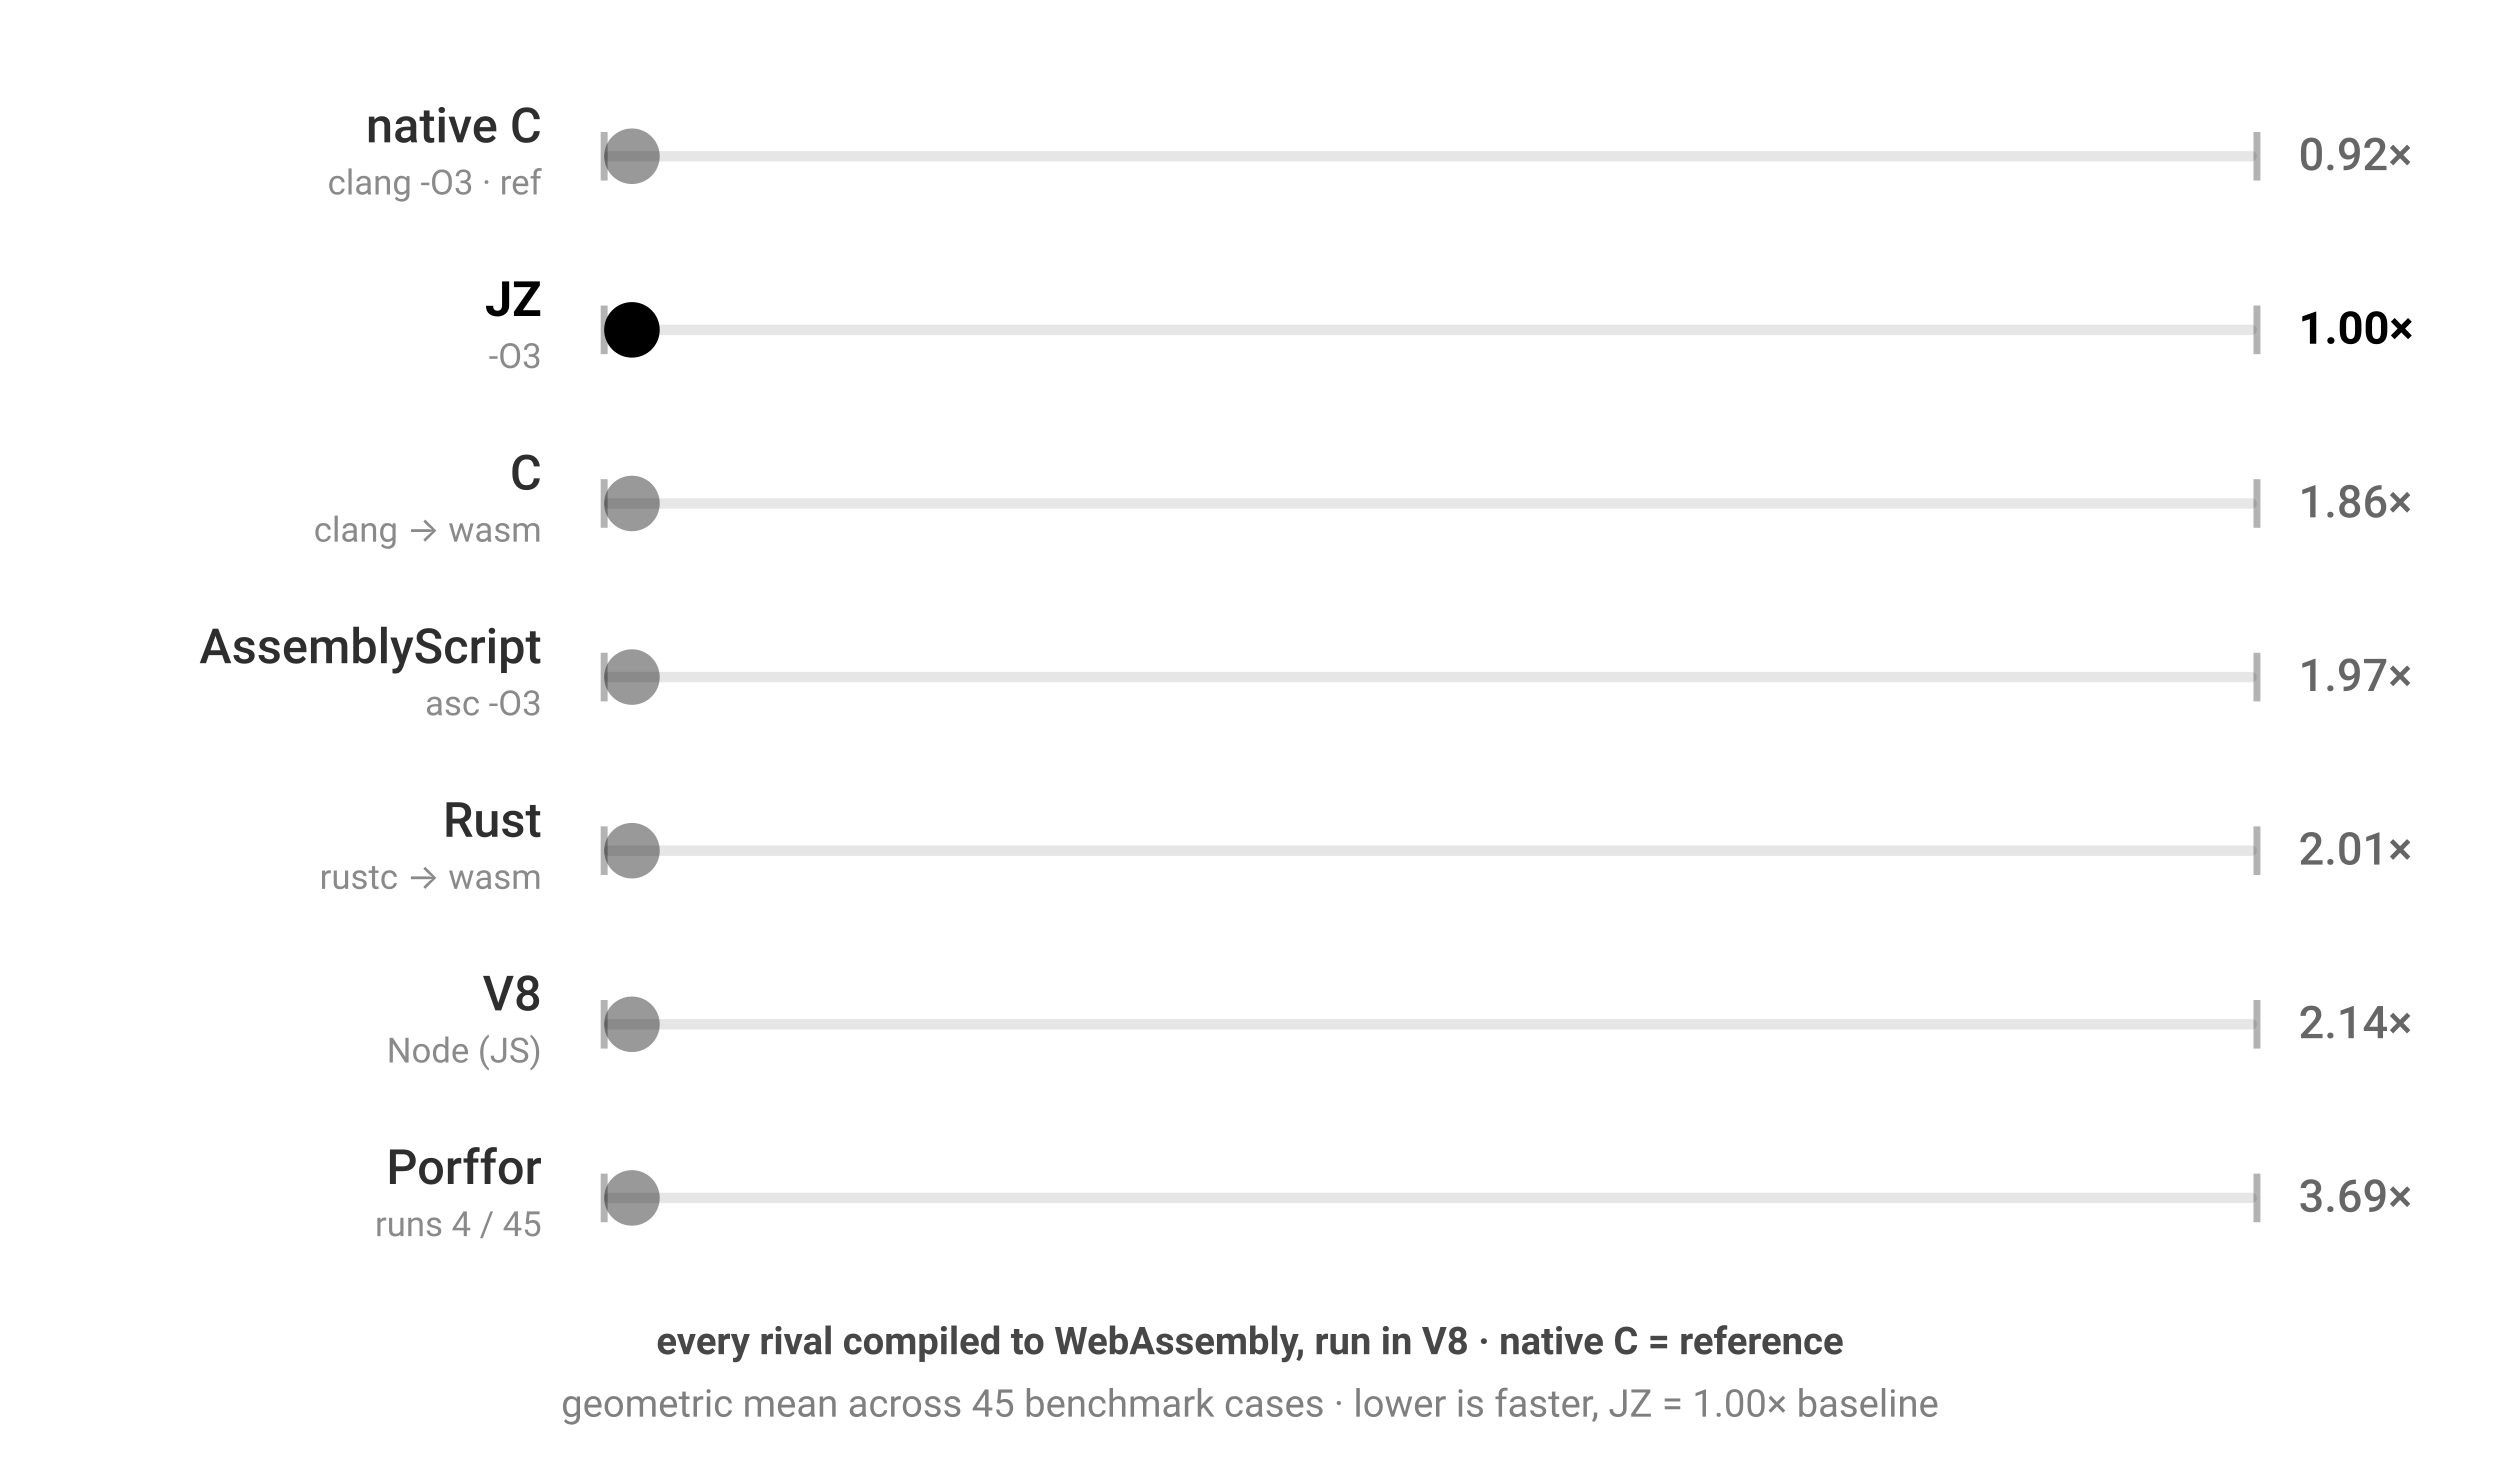
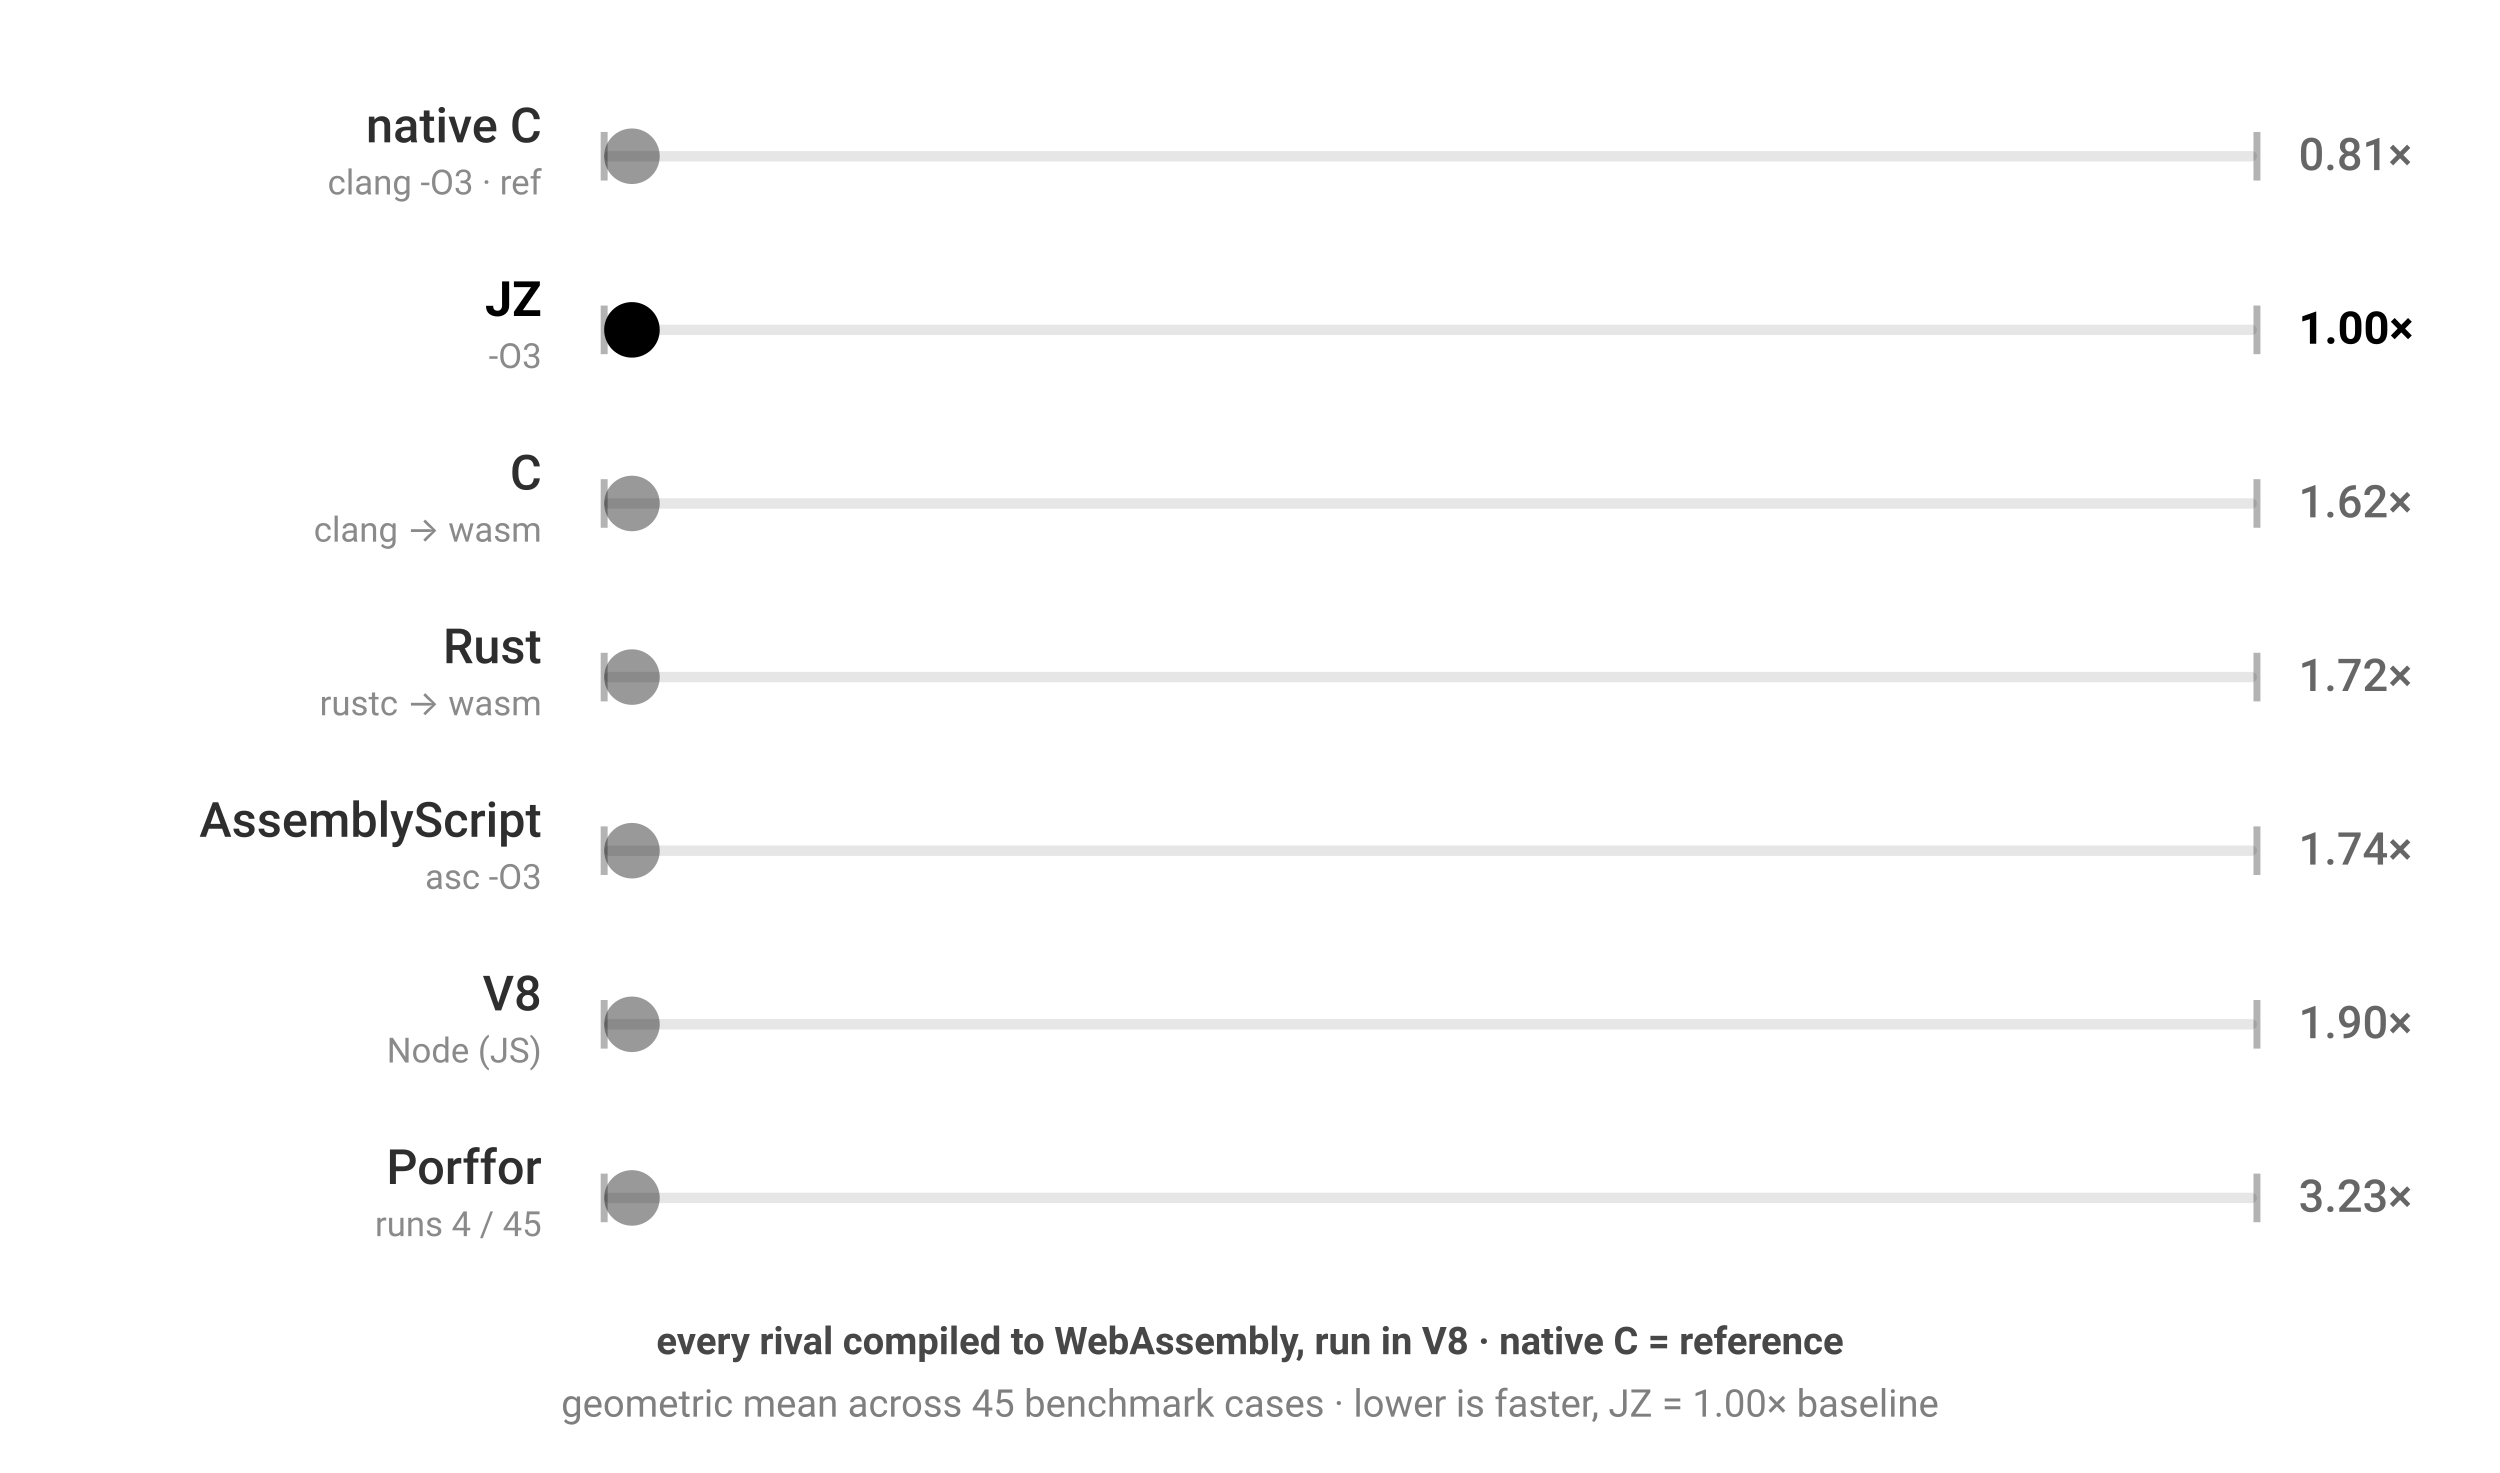
<svg xmlns="http://www.w3.org/2000/svg" viewBox="0 0 720 424" width="720" height="424" style="color-scheme:light dark" role="img" aria-label="JZ benchmark — every rival compiled to WebAssembly, run in V8 · native C = reference; geometric mean across 45 benchmark cases · lower is faster, JZ = 1.00× baseline; each ball's speed is proportional to that engine's geometric-mean runtime across the corpus">
  <g font-family="-apple-system,BlinkMacSystemFont,'Segoe UI',Roboto,sans-serif">
    <rect x="174" y="43.5" width="476" height="3" rx="1.5" fill="currentColor" fill-opacity="0.1" />
    <line x1="174" y1="38" x2="174" y2="52" stroke="currentColor" stroke-opacity="0.3" stroke-width="2" />
    <line x1="650" y1="38" x2="650" y2="52" stroke="currentColor" stroke-opacity="0.3" stroke-width="2" />
    <text x="156" y="41" text-anchor="end" font-size="14" font-weight="500" fill="currentColor" fill-opacity="0.82">native C</text>
    <text x="156" y="56" text-anchor="end" font-size="10" fill="currentColor" fill-opacity="0.46">clang -O3 · ref</text>
-     <text x="662" y="49" font-size="13" font-weight="500" fill="currentColor" fill-opacity="0.6">0.92×</text>
+     <text x="662" y="49" font-size="13" font-weight="500" fill="currentColor" fill-opacity="0.6">0.81×</text>
    <circle cx="182.0" cy="45" r="8" fill="currentColor" fill-opacity="0.4">
-       <animate attributeName="cx" dur="1.477s" repeatCount="indefinite" calcMode="linear" keyTimes="0;0.5;1" values="182.0;642.0;182.0" begin="-0.00s" />
+       <animate attributeName="cx" dur="1.288s" repeatCount="indefinite" calcMode="linear" keyTimes="0;0.5;1" values="182.0;642.0;182.0" begin="-0.00s" />
    </circle>
  </g>
  <g font-family="-apple-system,BlinkMacSystemFont,'Segoe UI',Roboto,sans-serif">
    <rect x="174" y="93.5" width="476" height="3" rx="1.5" fill="currentColor" fill-opacity="0.1" />
    <line x1="174" y1="88" x2="174" y2="102" stroke="currentColor" stroke-opacity="0.3" stroke-width="2" />
    <line x1="650" y1="88" x2="650" y2="102" stroke="currentColor" stroke-opacity="0.3" stroke-width="2" />
    <text x="156" y="91" text-anchor="end" font-size="14" font-weight="700" fill="currentColor" fill-opacity="1">JZ</text>
    <text x="156" y="106" text-anchor="end" font-size="10" fill="currentColor" fill-opacity="0.46">-O3</text>
    <text x="662" y="99" font-size="13" font-weight="700" fill="currentColor" fill-opacity="1">1.00×</text>
    <circle cx="182.0" cy="95" r="8" fill="currentColor" fill-opacity="1">
      <animate attributeName="cx" dur="1.6s" repeatCount="indefinite" calcMode="linear" keyTimes="0;0.5;1" values="182.0;642.0;182.0" begin="-0.41s" />
    </circle>
  </g>
  <g font-family="-apple-system,BlinkMacSystemFont,'Segoe UI',Roboto,sans-serif">
    <rect x="174" y="143.5" width="476" height="3" rx="1.5" fill="currentColor" fill-opacity="0.1" />
    <line x1="174" y1="138" x2="174" y2="152" stroke="currentColor" stroke-opacity="0.3" stroke-width="2" />
    <line x1="650" y1="138" x2="650" y2="152" stroke="currentColor" stroke-opacity="0.3" stroke-width="2" />
    <text x="156" y="141" text-anchor="end" font-size="14" font-weight="500" fill="currentColor" fill-opacity="0.82">C</text>
    <text x="156" y="156" text-anchor="end" font-size="10" fill="currentColor" fill-opacity="0.46">clang → wasm</text>
-     <text x="662" y="149" font-size="13" font-weight="500" fill="currentColor" fill-opacity="0.6">1.86×</text>
+     <text x="662" y="149" font-size="13" font-weight="500" fill="currentColor" fill-opacity="0.6">1.62×</text>
    <circle cx="182.0" cy="145" r="8" fill="currentColor" fill-opacity="0.4">
-       <animate attributeName="cx" dur="2.971s" repeatCount="indefinite" calcMode="linear" keyTimes="0;0.5;1" values="182.0;642.0;182.0" begin="-0.82s" />
+       <animate attributeName="cx" dur="2.598s" repeatCount="indefinite" calcMode="linear" keyTimes="0;0.5;1" values="182.0;642.0;182.0" begin="-0.82s" />
    </circle>
  </g>
  <g font-family="-apple-system,BlinkMacSystemFont,'Segoe UI',Roboto,sans-serif">
    <rect x="174" y="193.5" width="476" height="3" rx="1.5" fill="currentColor" fill-opacity="0.1" />
    <line x1="174" y1="188" x2="174" y2="202" stroke="currentColor" stroke-opacity="0.3" stroke-width="2" />
    <line x1="650" y1="188" x2="650" y2="202" stroke="currentColor" stroke-opacity="0.3" stroke-width="2" />
-     <text x="156" y="191" text-anchor="end" font-size="14" font-weight="500" fill="currentColor" fill-opacity="0.82">AssemblyScript</text>
-     <text x="156" y="206" text-anchor="end" font-size="10" fill="currentColor" fill-opacity="0.46">asc -O3</text>
-     <text x="662" y="199" font-size="13" font-weight="500" fill="currentColor" fill-opacity="0.6">1.97×</text>
+     <text x="156" y="191" text-anchor="end" font-size="14" font-weight="500" fill="currentColor" fill-opacity="0.82">Rust</text>
+     <text x="156" y="206" text-anchor="end" font-size="10" fill="currentColor" fill-opacity="0.46">rustc → wasm</text>
+     <text x="662" y="199" font-size="13" font-weight="500" fill="currentColor" fill-opacity="0.6">1.72×</text>
    <circle cx="182.0" cy="195" r="8" fill="currentColor" fill-opacity="0.4">
-       <animate attributeName="cx" dur="3.158s" repeatCount="indefinite" calcMode="linear" keyTimes="0;0.5;1" values="182.0;642.0;182.0" begin="-1.23s" />
+       <animate attributeName="cx" dur="2.755s" repeatCount="indefinite" calcMode="linear" keyTimes="0;0.5;1" values="182.0;642.0;182.0" begin="-1.23s" />
    </circle>
  </g>
  <g font-family="-apple-system,BlinkMacSystemFont,'Segoe UI',Roboto,sans-serif">
    <rect x="174" y="243.5" width="476" height="3" rx="1.5" fill="currentColor" fill-opacity="0.1" />
    <line x1="174" y1="238" x2="174" y2="252" stroke="currentColor" stroke-opacity="0.3" stroke-width="2" />
    <line x1="650" y1="238" x2="650" y2="252" stroke="currentColor" stroke-opacity="0.3" stroke-width="2" />
-     <text x="156" y="241" text-anchor="end" font-size="14" font-weight="500" fill="currentColor" fill-opacity="0.82">Rust</text>
-     <text x="156" y="256" text-anchor="end" font-size="10" fill="currentColor" fill-opacity="0.46">rustc → wasm</text>
-     <text x="662" y="249" font-size="13" font-weight="500" fill="currentColor" fill-opacity="0.6">2.01×</text>
+     <text x="156" y="241" text-anchor="end" font-size="14" font-weight="500" fill="currentColor" fill-opacity="0.82">AssemblyScript</text>
+     <text x="156" y="256" text-anchor="end" font-size="10" fill="currentColor" fill-opacity="0.46">asc -O3</text>
+     <text x="662" y="249" font-size="13" font-weight="500" fill="currentColor" fill-opacity="0.6">1.74×</text>
    <circle cx="182.0" cy="245" r="8" fill="currentColor" fill-opacity="0.4">
-       <animate attributeName="cx" dur="3.223s" repeatCount="indefinite" calcMode="linear" keyTimes="0;0.5;1" values="182.0;642.0;182.0" begin="-1.64s" />
+       <animate attributeName="cx" dur="2.791s" repeatCount="indefinite" calcMode="linear" keyTimes="0;0.5;1" values="182.0;642.0;182.0" begin="-1.64s" />
    </circle>
  </g>
  <g font-family="-apple-system,BlinkMacSystemFont,'Segoe UI',Roboto,sans-serif">
    <rect x="174" y="293.5" width="476" height="3" rx="1.5" fill="currentColor" fill-opacity="0.1" />
    <line x1="174" y1="288" x2="174" y2="302" stroke="currentColor" stroke-opacity="0.3" stroke-width="2" />
    <line x1="650" y1="288" x2="650" y2="302" stroke="currentColor" stroke-opacity="0.3" stroke-width="2" />
    <text x="156" y="291" text-anchor="end" font-size="14" font-weight="500" fill="currentColor" fill-opacity="0.82">V8</text>
    <text x="156" y="306" text-anchor="end" font-size="10" fill="currentColor" fill-opacity="0.46">Node (JS)</text>
-     <text x="662" y="299" font-size="13" font-weight="500" fill="currentColor" fill-opacity="0.6">2.14×</text>
+     <text x="662" y="299" font-size="13" font-weight="500" fill="currentColor" fill-opacity="0.6">1.90×</text>
    <circle cx="182.0" cy="295" r="8" fill="currentColor" fill-opacity="0.4">
-       <animate attributeName="cx" dur="3.417s" repeatCount="indefinite" calcMode="linear" keyTimes="0;0.5;1" values="182.0;642.0;182.0" begin="-2.05s" />
+       <animate attributeName="cx" dur="3.034s" repeatCount="indefinite" calcMode="linear" keyTimes="0;0.5;1" values="182.0;642.0;182.0" begin="-2.05s" />
    </circle>
  </g>
  <g font-family="-apple-system,BlinkMacSystemFont,'Segoe UI',Roboto,sans-serif">
    <rect x="174" y="343.5" width="476" height="3" rx="1.5" fill="currentColor" fill-opacity="0.1" />
    <line x1="174" y1="338" x2="174" y2="352" stroke="currentColor" stroke-opacity="0.3" stroke-width="2" />
    <line x1="650" y1="338" x2="650" y2="352" stroke="currentColor" stroke-opacity="0.3" stroke-width="2" />
    <text x="156" y="341" text-anchor="end" font-size="14" font-weight="500" fill="currentColor" fill-opacity="0.82">Porffor</text>
    <text x="156" y="356" text-anchor="end" font-size="10" fill="currentColor" fill-opacity="0.46">runs 4 / 45</text>
-     <text x="662" y="349" font-size="13" font-weight="500" fill="currentColor" fill-opacity="0.6">3.69×</text>
+     <text x="662" y="349" font-size="13" font-weight="500" fill="currentColor" fill-opacity="0.6">3.23×</text>
    <circle cx="182.0" cy="345" r="8" fill="currentColor" fill-opacity="0.4">
-       <animate attributeName="cx" dur="5.906s" repeatCount="indefinite" calcMode="linear" keyTimes="0;0.5;1" values="182.0;642.0;182.0" begin="-2.46s" />
+       <animate attributeName="cx" dur="5.171s" repeatCount="indefinite" calcMode="linear" keyTimes="0;0.5;1" values="182.0;642.0;182.0" begin="-2.46s" />
    </circle>
  </g>
  <text x="360" y="390" text-anchor="middle" font-family="-apple-system,BlinkMacSystemFont,'Segoe UI',Roboto,sans-serif" font-size="11" font-weight="600" fill="currentColor" fill-opacity="0.72">every rival compiled to WebAssembly, run in V8 · native C = reference</text>
  <text x="360" y="408" text-anchor="middle" font-family="-apple-system,BlinkMacSystemFont,'Segoe UI',Roboto,sans-serif" font-size="11" fill="currentColor" fill-opacity="0.5">geometric mean across 45 benchmark cases · lower is faster, JZ = 1.00× baseline</text>
</svg>
